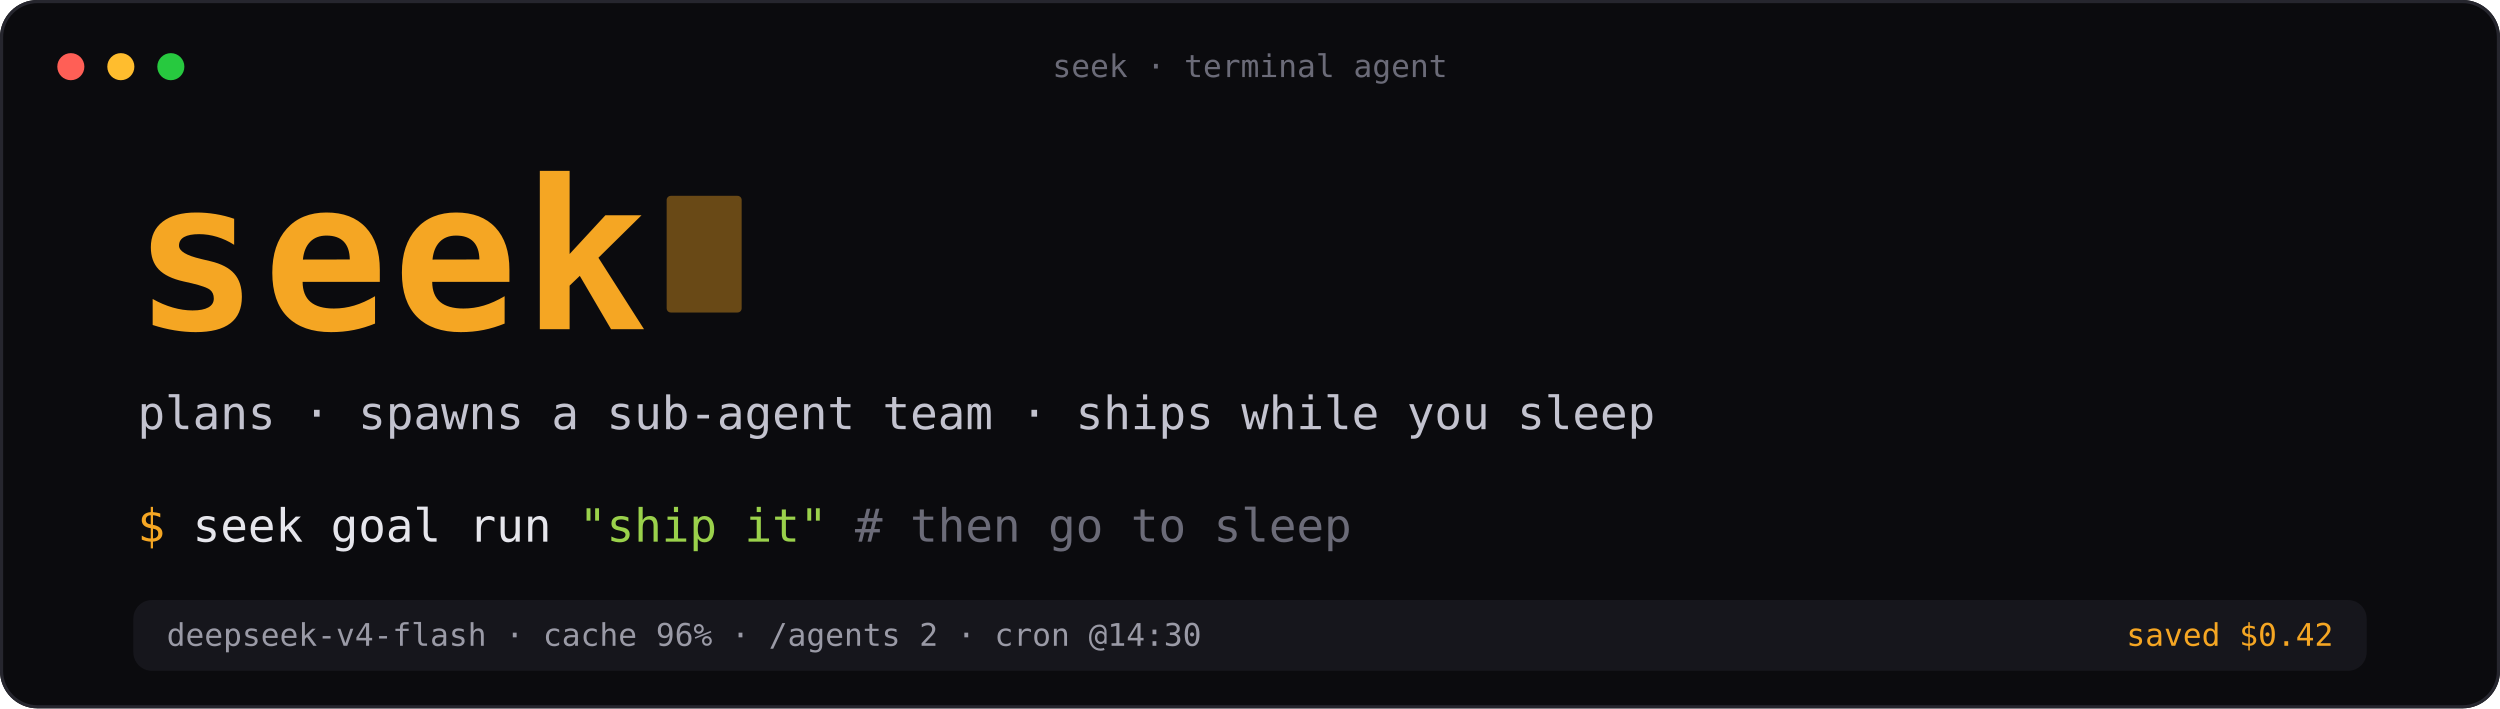
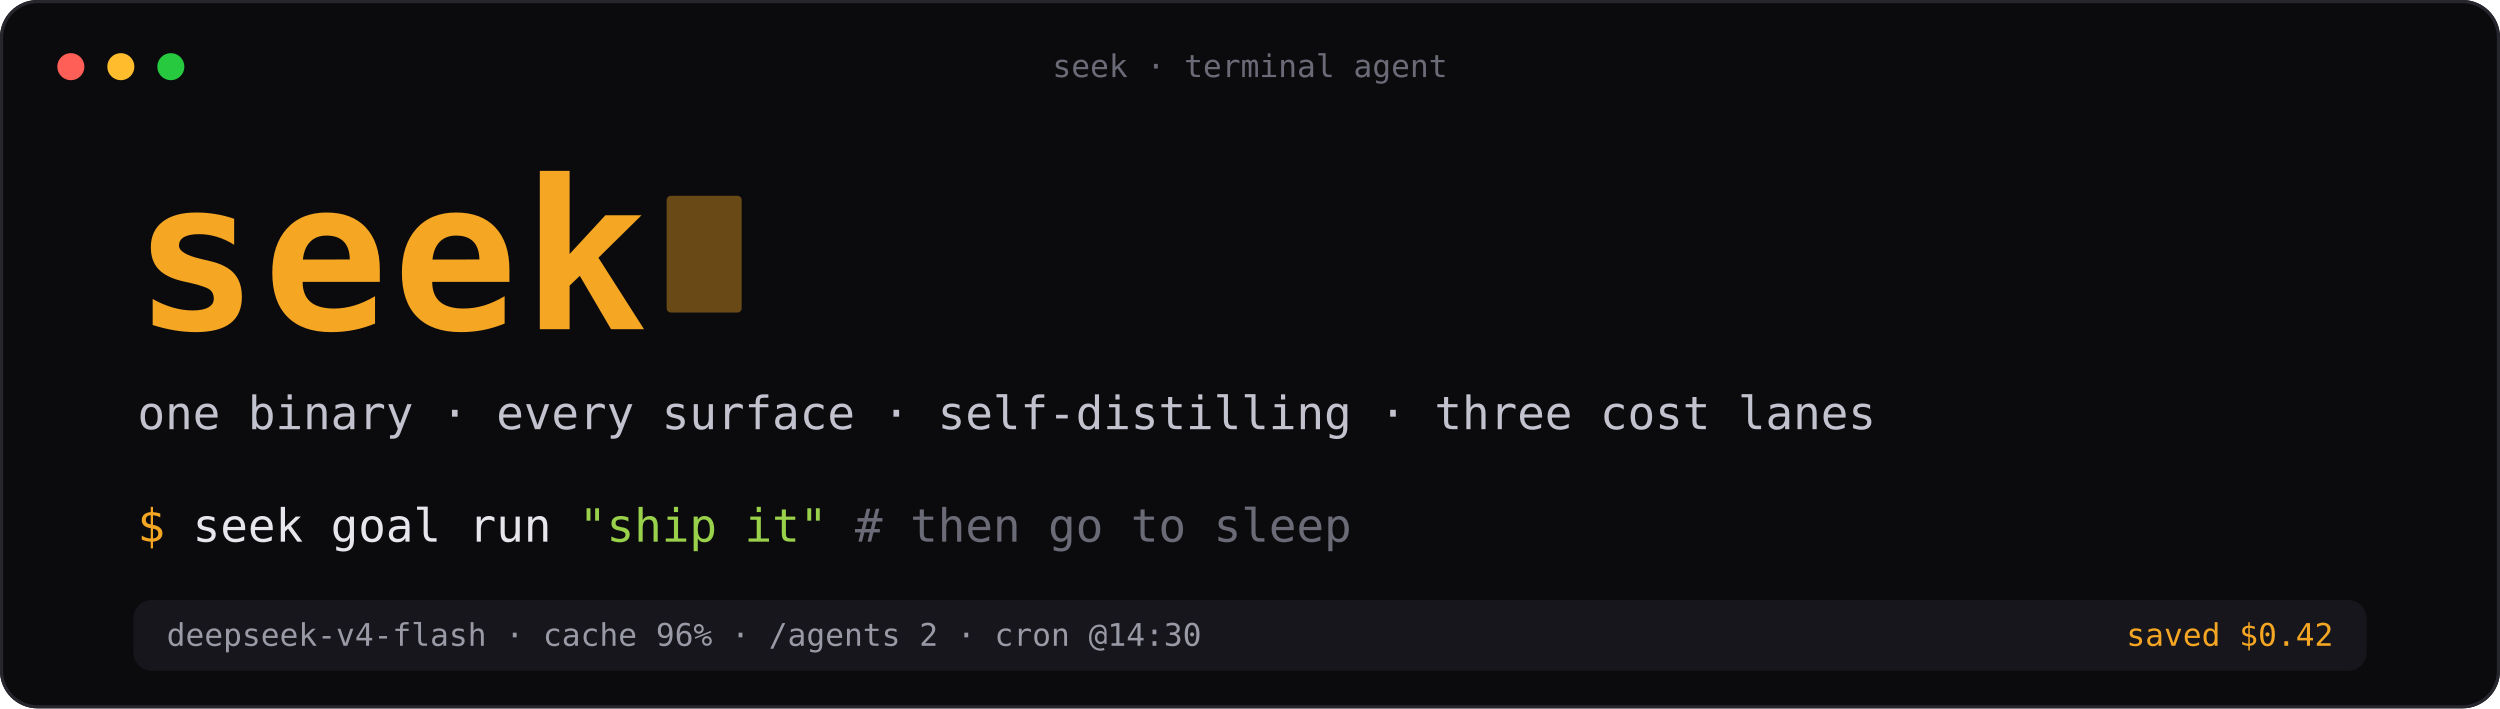
- <svg xmlns="http://www.w3.org/2000/svg" viewBox="0 0 1200 340" role="img" aria-label="seek — a local agent platform that plans, spawns a team of sub-agents, and ships while you sleep">
+ <svg xmlns="http://www.w3.org/2000/svg" viewBox="0 0 1200 340" role="img" aria-label="seek — a local agent platform: one binary, every surface, self-distilling, three cost lanes">
  <rect x="0" y="0" width="1200" height="340" rx="18" fill="#0b0b0e" />
  <rect x="0.75" y="0.75" width="1198.5" height="338.5" rx="17.25" fill="none" stroke="#26262e" stroke-width="1.5" />
  <circle cx="34" cy="32" r="6.5" fill="#ff5f56" />
  <circle cx="58" cy="32" r="6.5" fill="#ffbd2e" />
  <circle cx="82" cy="32" r="6.5" fill="#27c93f" />
  <text x="600" y="37" text-anchor="middle" font-family="ui-monospace, SFMono-Regular, Menlo, monospace" font-size="15" fill="#6b6b78">seek · terminal agent</text>
  <text x="64" y="158" font-family="ui-monospace, SFMono-Regular, Menlo, monospace" font-size="100" font-weight="700" letter-spacing="2" fill="#f5a623">seek</text>
  <rect x="320" y="94" width="36" height="56" rx="2" fill="#f5a623" opacity="0.4" />
-   <text x="66" y="206" font-family="ui-monospace, SFMono-Regular, Menlo, monospace" font-size="22" fill="#c3c3cf">plans · spawns a sub-agent team · ships while you sleep</text>
+   <text x="66" y="206" font-family="ui-monospace, SFMono-Regular, Menlo, monospace" font-size="22" fill="#c3c3cf">one binary · every surface · self-distilling · three cost lanes</text>
  <text x="66" y="260" font-family="ui-monospace, SFMono-Regular, Menlo, monospace" font-size="22" fill="#e6e6ec">
    <tspan fill="#f5a623">$</tspan> seek goal run <tspan fill="#9ad14b">"ship it"</tspan>
    <tspan fill="#6b6b78"># then go to sleep</tspan>
  </text>
  <rect x="64" y="288" width="1072" height="34" rx="9" fill="#16161c" />
  <text x="80" y="310" font-family="ui-monospace, SFMono-Regular, Menlo, monospace" font-size="15" fill="#9a9aa6">deepseek-v4-flash  ·  cache 96%  ·  /agents 2  ·  cron @14:30</text>
  <text x="1120" y="310" text-anchor="end" font-family="ui-monospace, SFMono-Regular, Menlo, monospace" font-size="15" fill="#f5a623">saved $0.42</text>
</svg>
